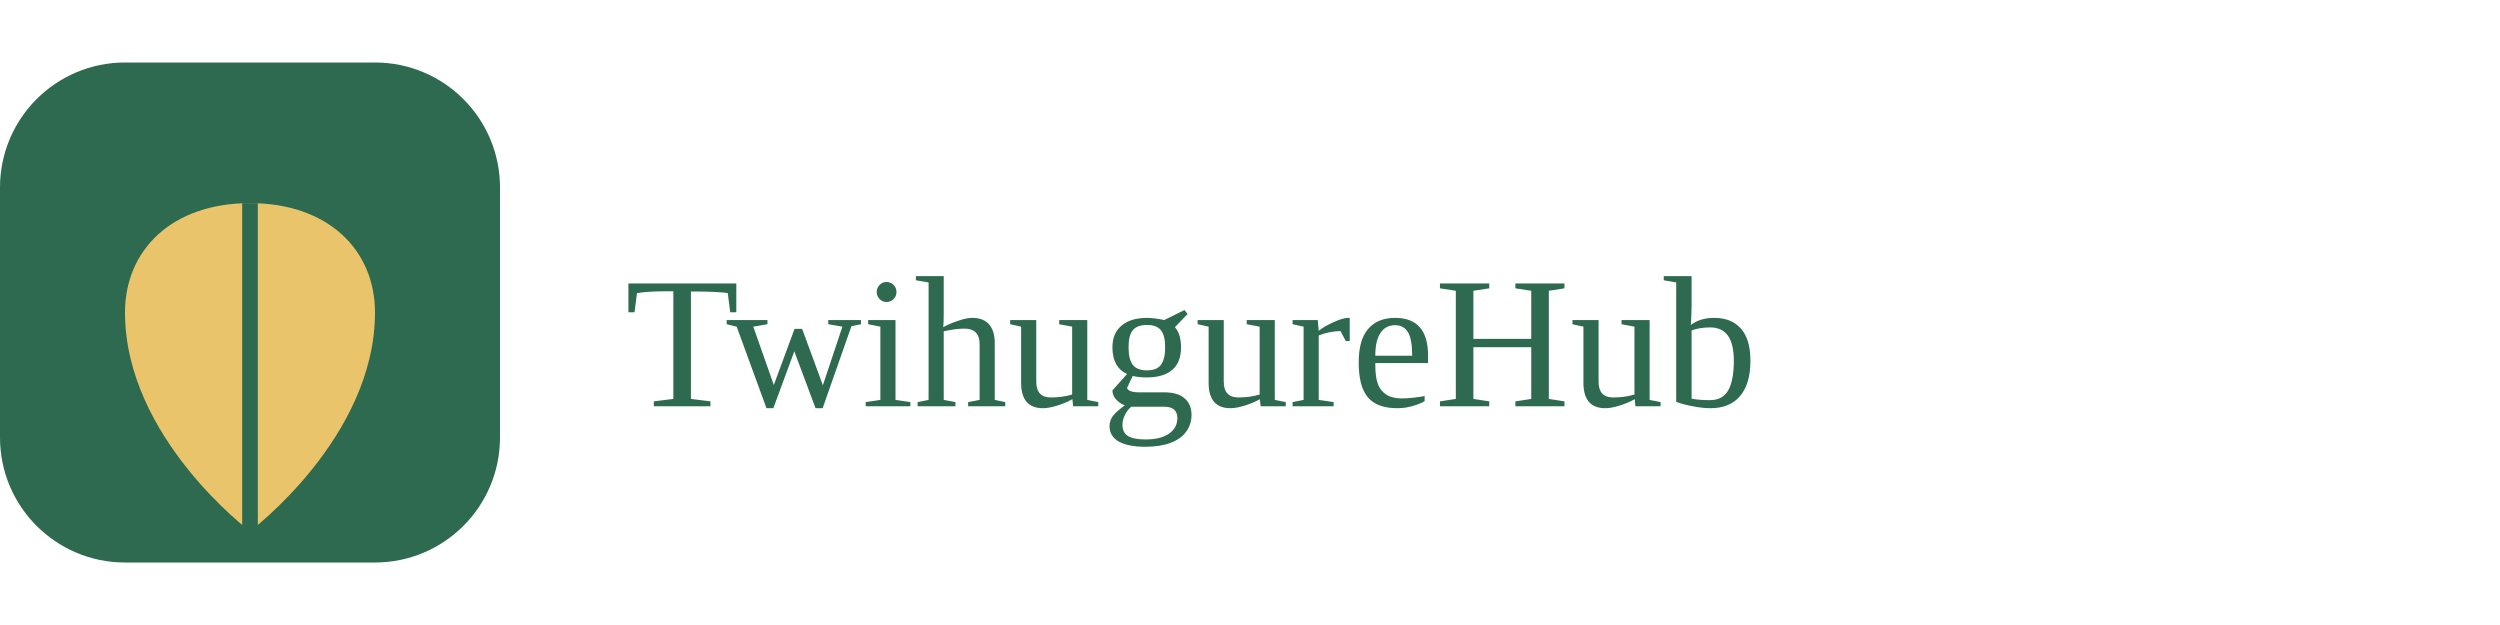
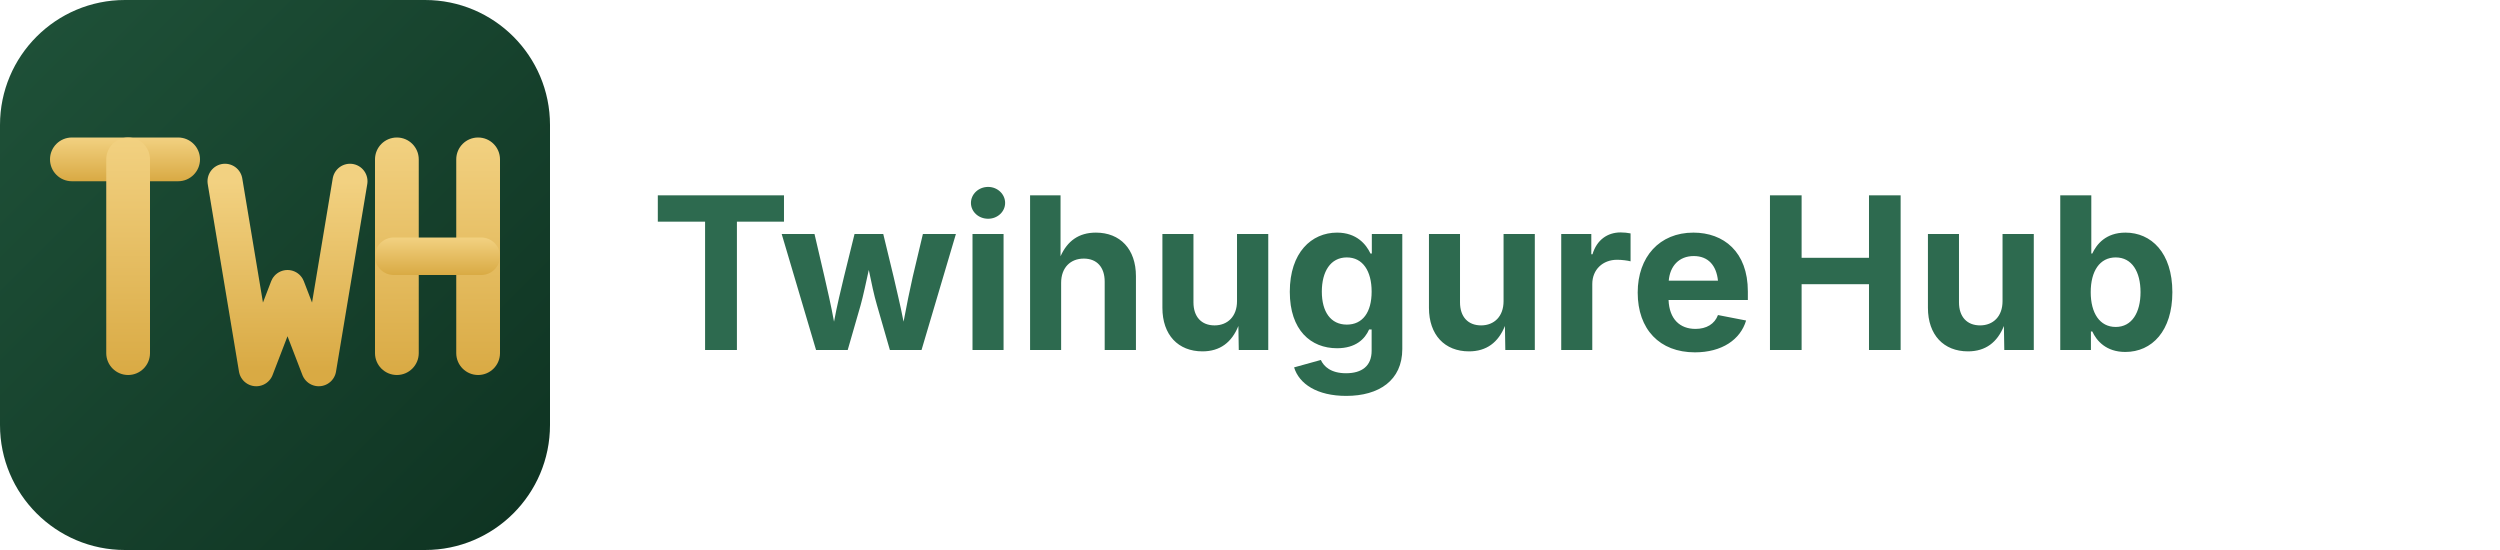
- <svg xmlns="http://www.w3.org/2000/svg" viewBox="0 0 160 40" fill="none">
-   <rect x="0" y="4" width="32" height="32" rx="8" fill="#2D6A4F" />
-   <path d="M16 34 C16 34 8 28 8 20 C8 16 11 13 16 13 C21 13 24 16 24 20 C24 28 16 34 16 34Z" fill="#E9C46A" />
-   <path d="M16 13 L16 34" stroke="#2D6A4F" strokeWidth="1.5" strokeLinecap="round" />
-   <text x="40" y="26" fontFamily="Inter, sans-serif" fontWeight="700" fontSize="16" fill="#2D6A4F">TwihugureHub</text>
+ <svg xmlns="http://www.w3.org/2000/svg" viewBox="0 0 200 44" fill="none">
+   <defs>
+     <linearGradient id="bg" x1="0" y1="0" x2="1" y2="1">
+       <stop offset="0%" stop-color="#1f5239" />
+       <stop offset="100%" stop-color="#0e3221" />
+     </linearGradient>
+     <linearGradient id="gold" x1="0" y1="0" x2="0" y2="1">
+       <stop offset="0%" stop-color="#F2D181" />
+       <stop offset="100%" stop-color="#d9aa44" />
+     </linearGradient>
+   </defs>
+   <rect x="0" y="0" width="44" height="44" rx="10" fill="url(#bg)" />
+   <rect x="4" y="11" width="12" height="3.5" rx="1.75" fill="url(#gold)" />
+   <rect x="8.5" y="11" width="3.5" height="19" rx="1.75" fill="url(#gold)" />
+   <path d="M 18 14.5 L 20.5 29.5 L 23 23 L 25.5 29.5 L 28 14.5" stroke="url(#gold)" stroke-width="2.8" stroke-linecap="round" stroke-linejoin="round" fill="none" />
+   <rect x="30" y="11" width="3.5" height="19" rx="1.75" fill="url(#gold)" />
+   <rect x="36.5" y="11" width="3.5" height="19" rx="1.75" fill="url(#gold)" />
+   <rect x="30" y="19" width="10" height="3" rx="1.5" fill="url(#gold)" />
+   <text x="52" y="28" font-family="Inter, sans-serif" font-weight="700" font-size="17" fill="#2D6A4F">TwihugureHub</text>
</svg>
